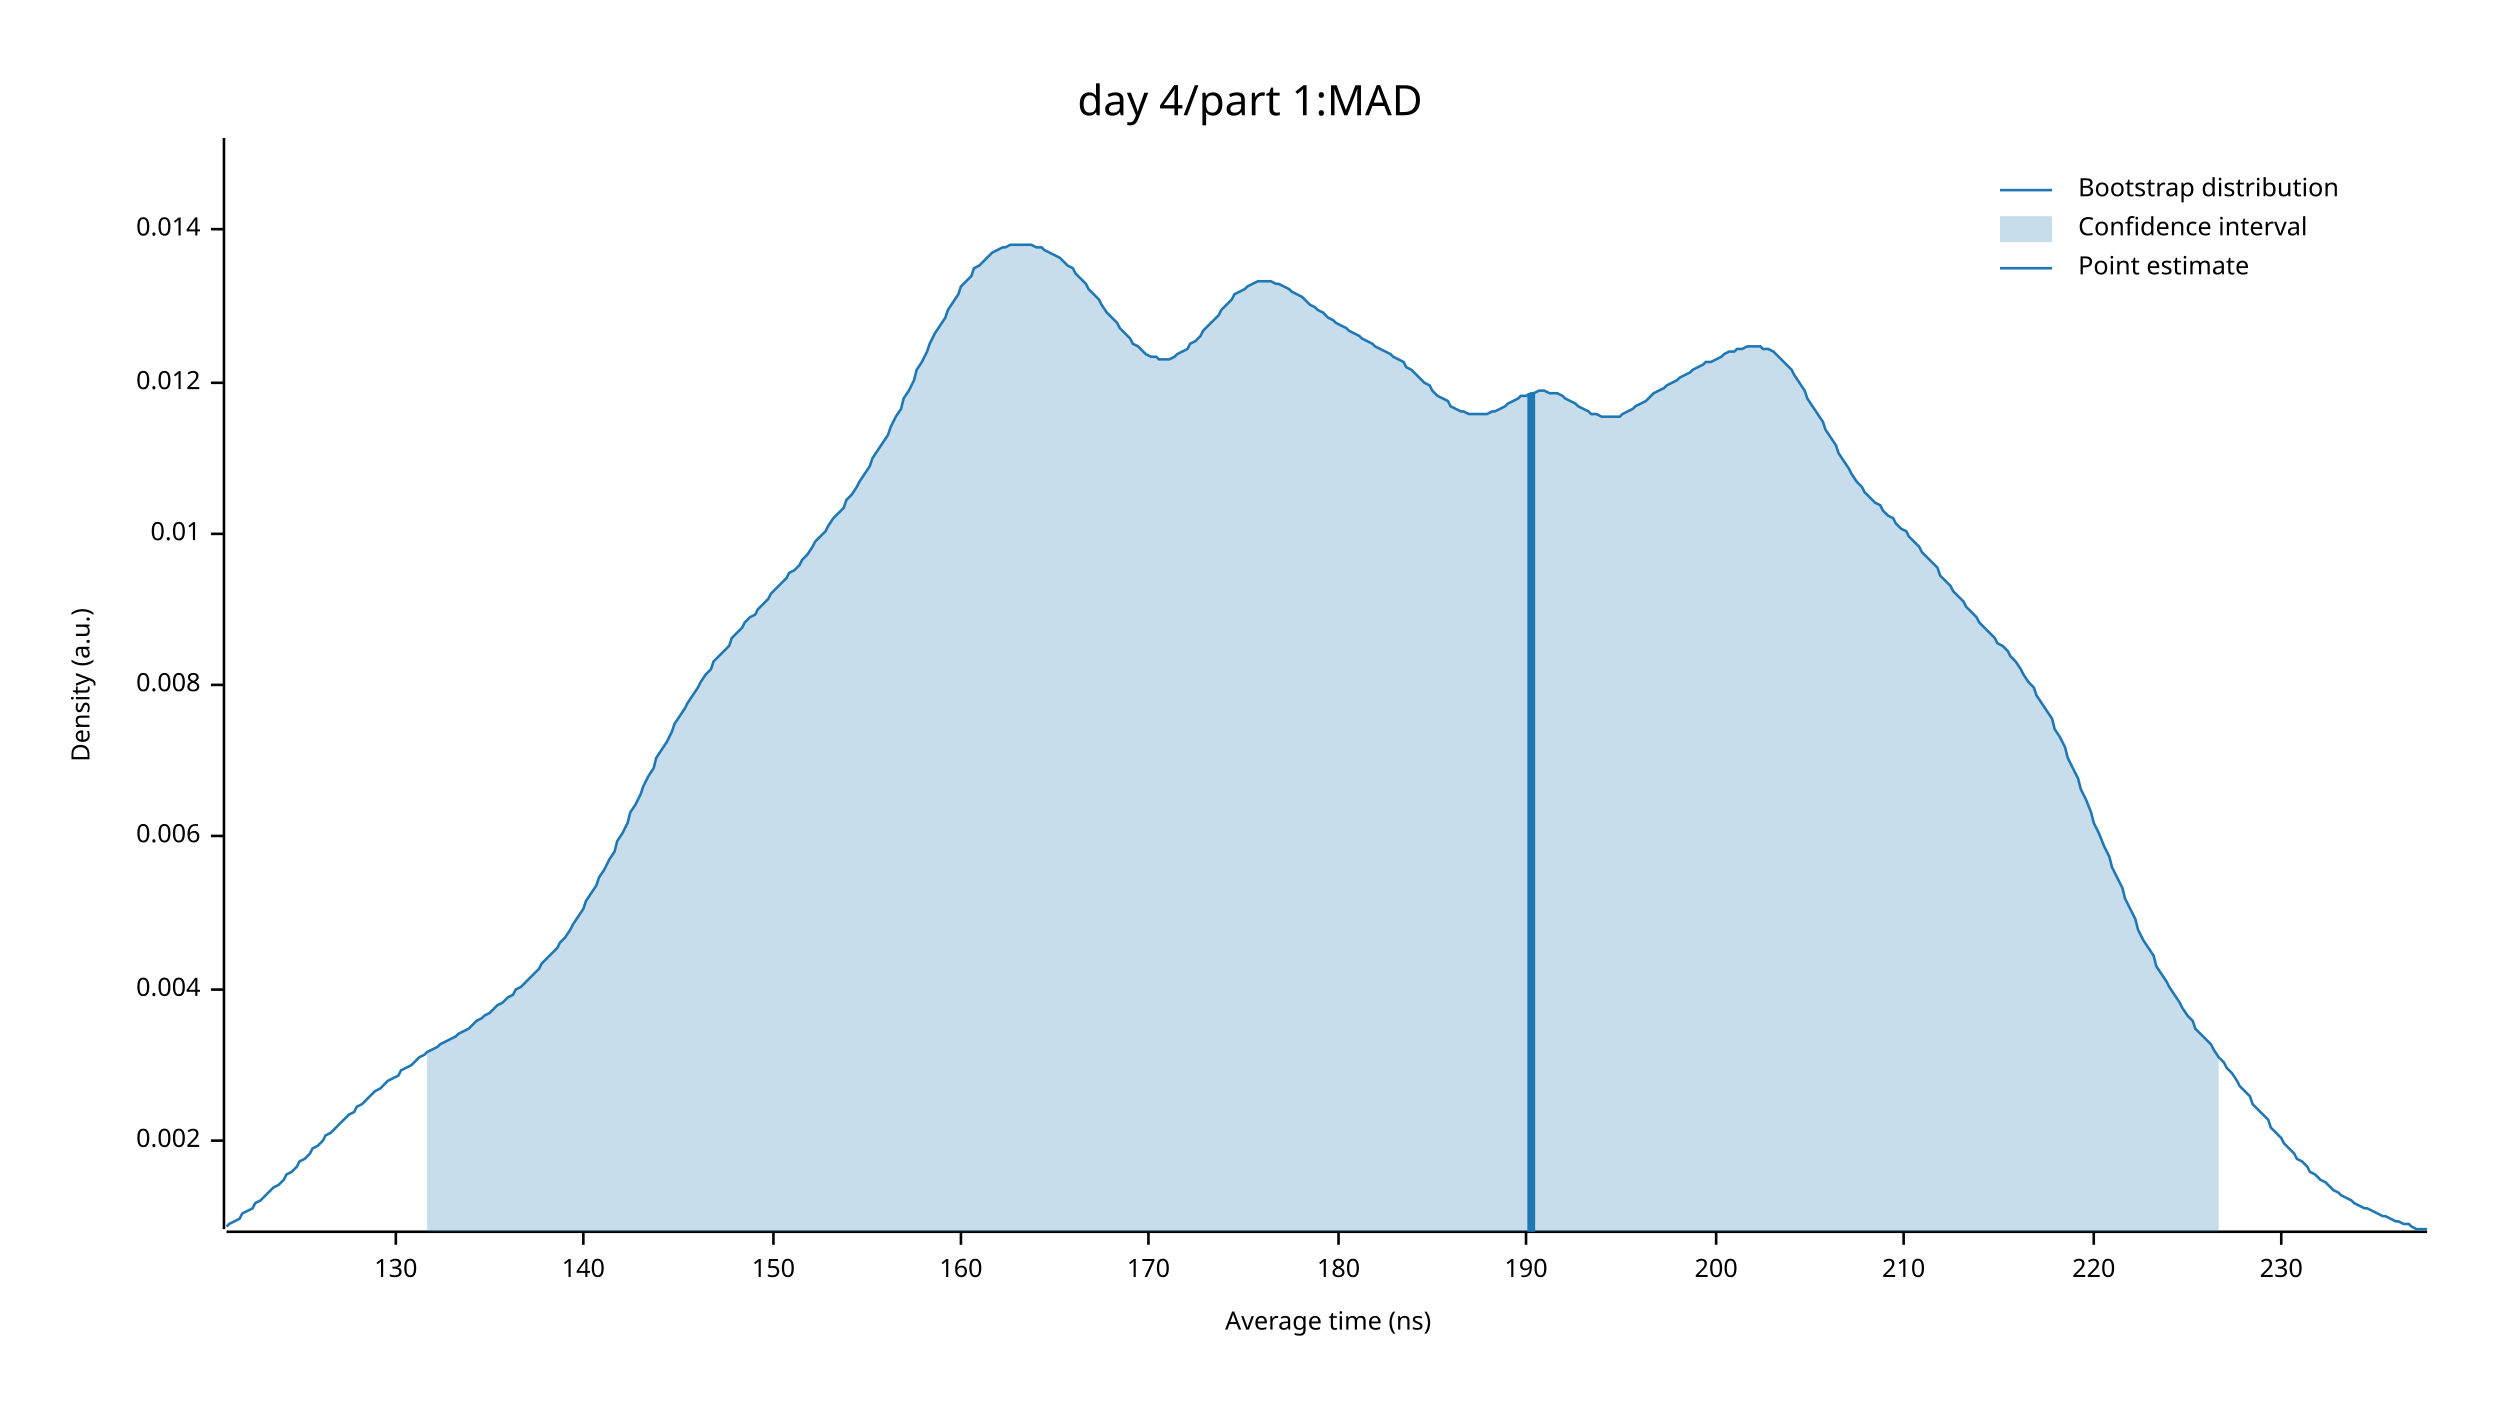
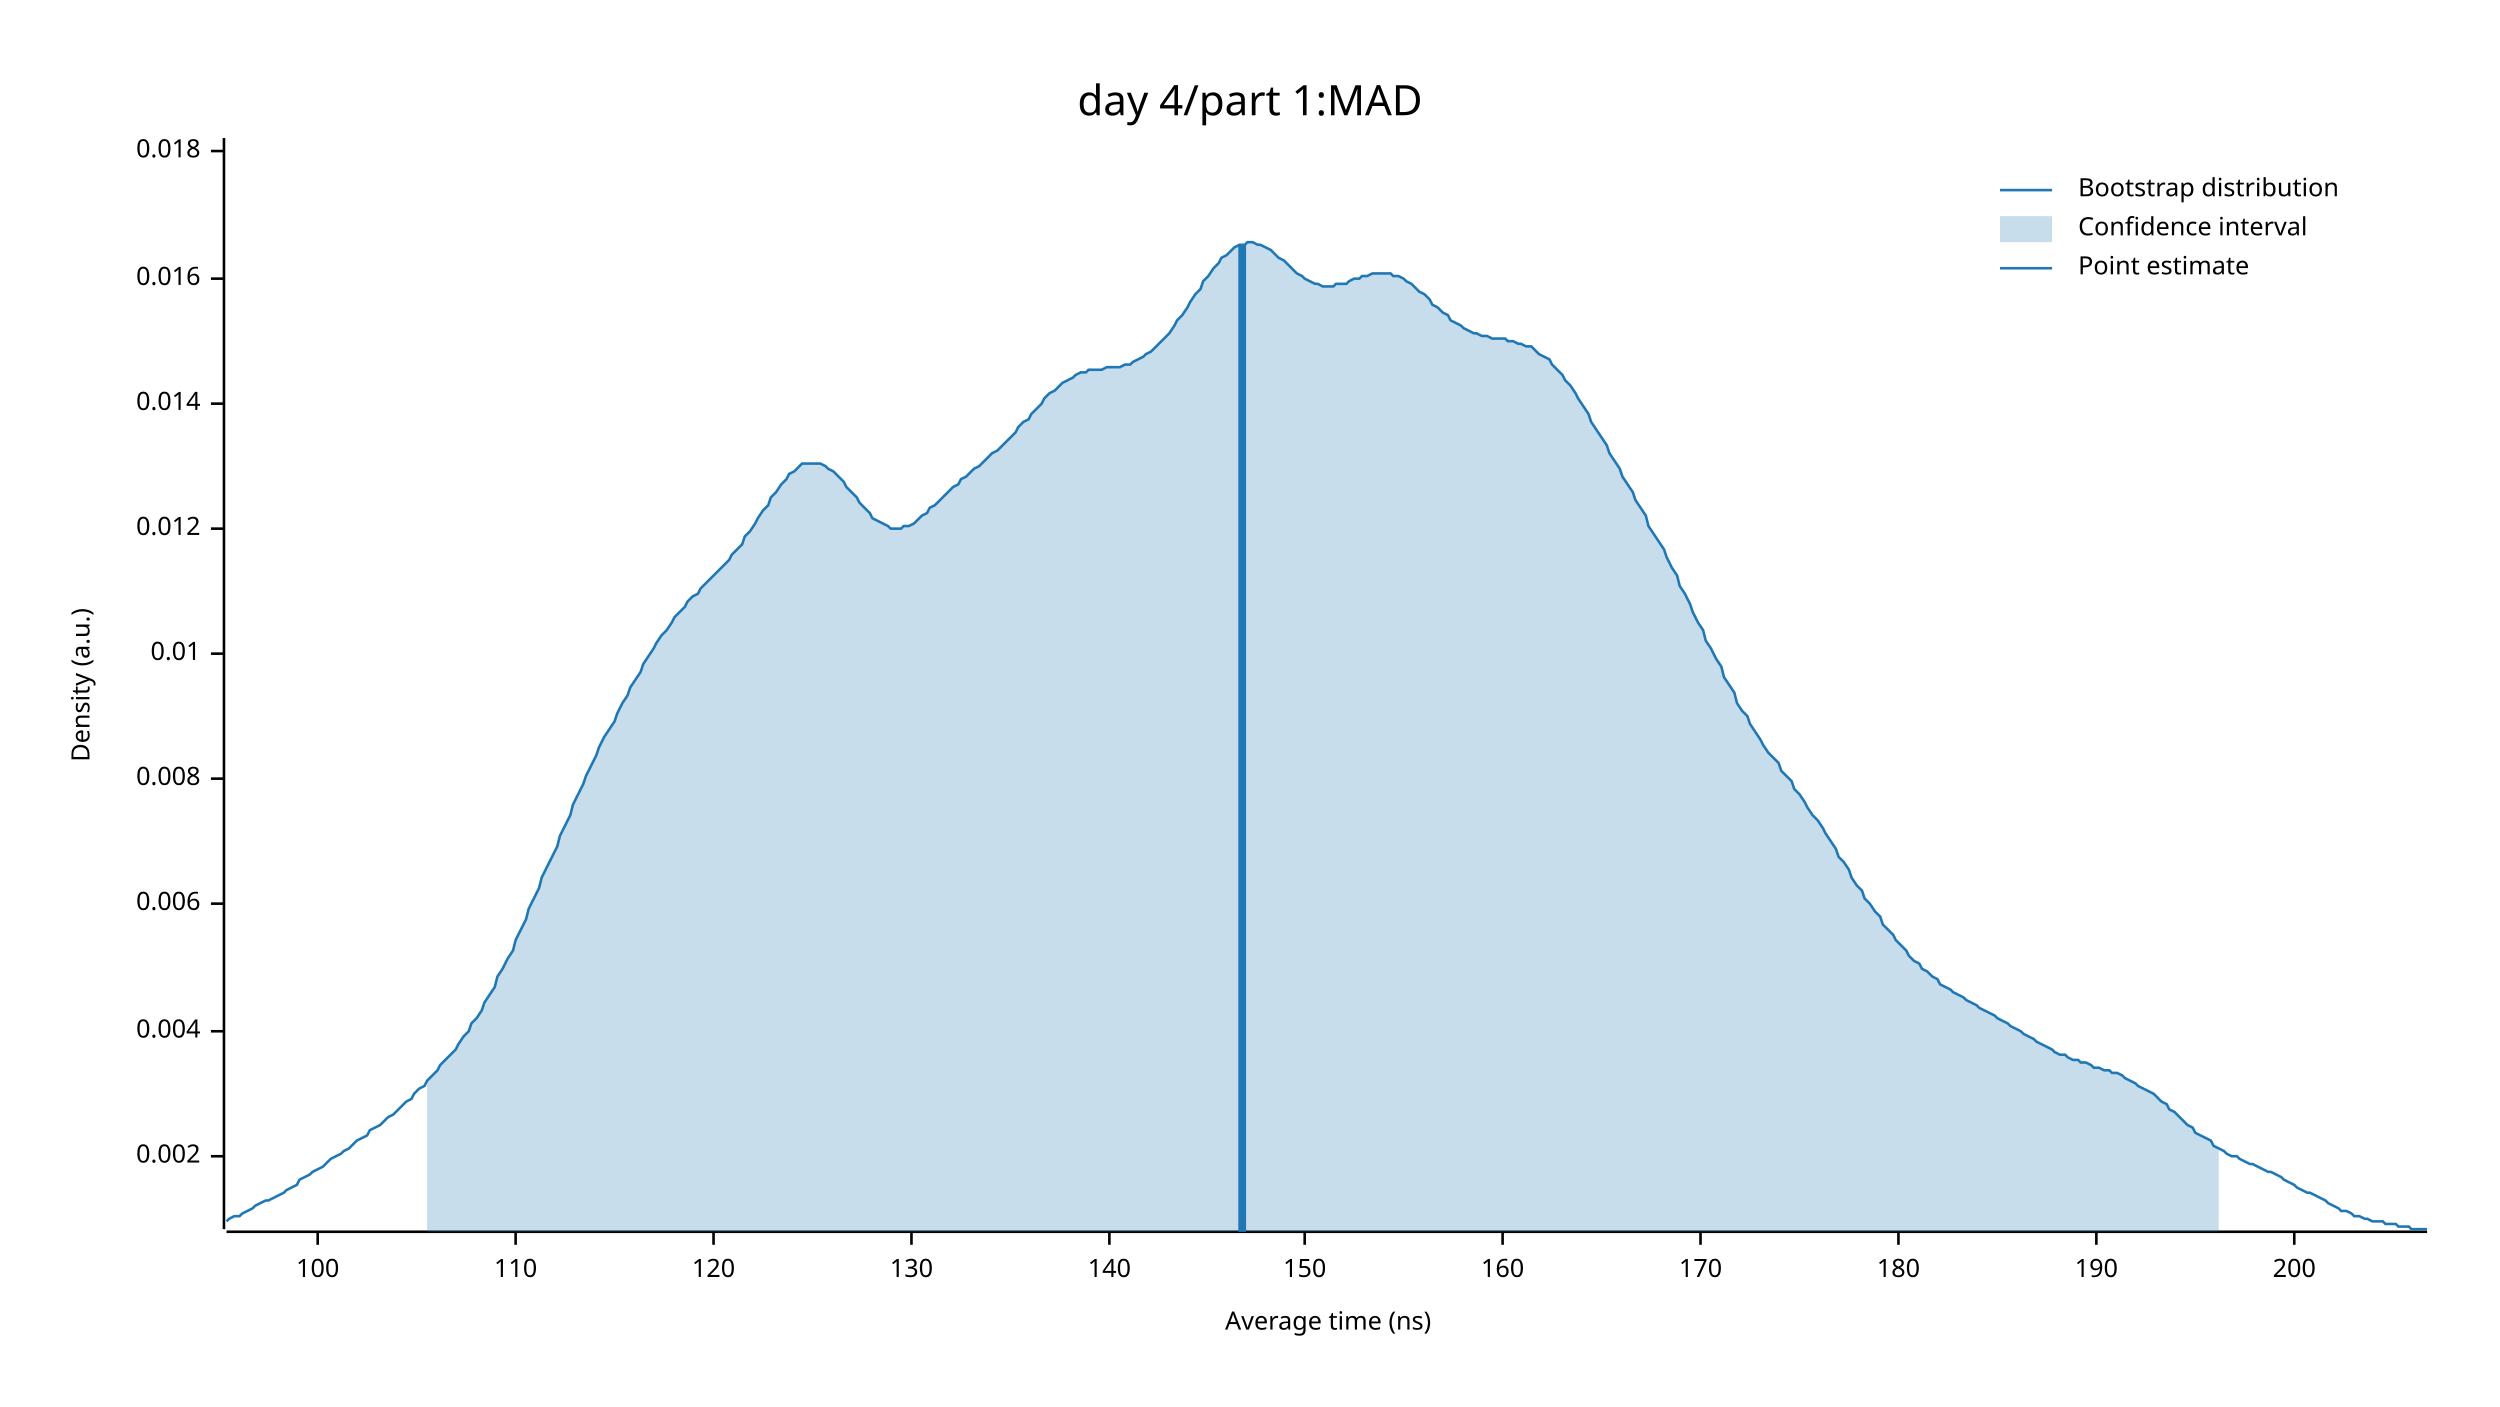
<svg xmlns="http://www.w3.org/2000/svg" width="960" height="540" viewBox="0 0 960 540">
  <text x="480" y="32" dy="0.76em" text-anchor="middle" font-family="sans-serif" font-size="16.129" opacity="1" fill="#000000">
day 4/part 1:MAD
</text>
  <text x="27" y="263" dy="0.76em" text-anchor="middle" font-family="sans-serif" font-size="9.677" opacity="1" fill="#000000" transform="rotate(270, 27, 263)">
Density (a.u.)
</text>
  <text x="510" y="513" dy="-0.5ex" text-anchor="middle" font-family="sans-serif" font-size="9.677" opacity="1" fill="#000000">
Average time (ns)
</text>
  <polyline fill="none" opacity="1" stroke="#000000" stroke-width="1" points="86,53 86,472 " />
-   <text x="77" y="438" dy="0.5ex" text-anchor="end" font-family="sans-serif" font-size="9.677" opacity="1" fill="#000000">
+   <text x="77" y="444" dy="0.5ex" text-anchor="end" font-family="sans-serif" font-size="9.677" opacity="1" fill="#000000">
0.002
</text>
-   <polyline fill="none" opacity="1" stroke="#000000" stroke-width="1" points="81,438 86,438 " />
-   <text x="77" y="380" dy="0.5ex" text-anchor="end" font-family="sans-serif" font-size="9.677" opacity="1" fill="#000000">
+   <polyline fill="none" opacity="1" stroke="#000000" stroke-width="1" points="81,444 86,444 " />
+   <text x="77" y="396" dy="0.5ex" text-anchor="end" font-family="sans-serif" font-size="9.677" opacity="1" fill="#000000">
0.004
</text>
-   <polyline fill="none" opacity="1" stroke="#000000" stroke-width="1" points="81,380 86,380 " />
-   <text x="77" y="321" dy="0.5ex" text-anchor="end" font-family="sans-serif" font-size="9.677" opacity="1" fill="#000000">
+   <polyline fill="none" opacity="1" stroke="#000000" stroke-width="1" points="81,396 86,396 " />
+   <text x="77" y="347" dy="0.5ex" text-anchor="end" font-family="sans-serif" font-size="9.677" opacity="1" fill="#000000">
0.006
</text>
-   <polyline fill="none" opacity="1" stroke="#000000" stroke-width="1" points="81,321 86,321 " />
-   <text x="77" y="263" dy="0.5ex" text-anchor="end" font-family="sans-serif" font-size="9.677" opacity="1" fill="#000000">
+   <polyline fill="none" opacity="1" stroke="#000000" stroke-width="1" points="81,347 86,347 " />
+   <text x="77" y="299" dy="0.5ex" text-anchor="end" font-family="sans-serif" font-size="9.677" opacity="1" fill="#000000">
0.008
</text>
-   <polyline fill="none" opacity="1" stroke="#000000" stroke-width="1" points="81,263 86,263 " />
-   <text x="77" y="205" dy="0.5ex" text-anchor="end" font-family="sans-serif" font-size="9.677" opacity="1" fill="#000000">
+   <polyline fill="none" opacity="1" stroke="#000000" stroke-width="1" points="81,299 86,299 " />
+   <text x="77" y="251" dy="0.5ex" text-anchor="end" font-family="sans-serif" font-size="9.677" opacity="1" fill="#000000">
0.01
</text>
-   <polyline fill="none" opacity="1" stroke="#000000" stroke-width="1" points="81,205 86,205 " />
-   <text x="77" y="147" dy="0.5ex" text-anchor="end" font-family="sans-serif" font-size="9.677" opacity="1" fill="#000000">
+   <polyline fill="none" opacity="1" stroke="#000000" stroke-width="1" points="81,251 86,251 " />
+   <text x="77" y="203" dy="0.5ex" text-anchor="end" font-family="sans-serif" font-size="9.677" opacity="1" fill="#000000">
0.012
</text>
-   <polyline fill="none" opacity="1" stroke="#000000" stroke-width="1" points="81,147 86,147 " />
-   <text x="77" y="88" dy="0.5ex" text-anchor="end" font-family="sans-serif" font-size="9.677" opacity="1" fill="#000000">
+   <polyline fill="none" opacity="1" stroke="#000000" stroke-width="1" points="81,203 86,203 " />
+   <text x="77" y="155" dy="0.5ex" text-anchor="end" font-family="sans-serif" font-size="9.677" opacity="1" fill="#000000">
0.014
</text>
-   <polyline fill="none" opacity="1" stroke="#000000" stroke-width="1" points="81,88 86,88 " />
+   <polyline fill="none" opacity="1" stroke="#000000" stroke-width="1" points="81,155 86,155 " />
+   <text x="77" y="107" dy="0.5ex" text-anchor="end" font-family="sans-serif" font-size="9.677" opacity="1" fill="#000000">
+ 0.016
+ </text>
+   <polyline fill="none" opacity="1" stroke="#000000" stroke-width="1" points="81,107 86,107 " />
+   <text x="77" y="58" dy="0.5ex" text-anchor="end" font-family="sans-serif" font-size="9.677" opacity="1" fill="#000000">
+ 0.018
+ </text>
+   <polyline fill="none" opacity="1" stroke="#000000" stroke-width="1" points="81,58 86,58 " />
  <polyline fill="none" opacity="1" stroke="#000000" stroke-width="1" points="87,473 932,473 " />
-   <text x="152" y="483" dy="0.76em" text-anchor="middle" font-family="sans-serif" font-size="9.677" opacity="1" fill="#000000">
+   <text x="122" y="483" dy="0.76em" text-anchor="middle" font-family="sans-serif" font-size="9.677" opacity="1" fill="#000000">
+ 100
+ </text>
+   <polyline fill="none" opacity="1" stroke="#000000" stroke-width="1" points="122,473 122,478 " />
+   <text x="198" y="483" dy="0.76em" text-anchor="middle" font-family="sans-serif" font-size="9.677" opacity="1" fill="#000000">
+ 110
+ </text>
+   <polyline fill="none" opacity="1" stroke="#000000" stroke-width="1" points="198,473 198,478 " />
+   <text x="274" y="483" dy="0.76em" text-anchor="middle" font-family="sans-serif" font-size="9.677" opacity="1" fill="#000000">
+ 120
+ </text>
+   <polyline fill="none" opacity="1" stroke="#000000" stroke-width="1" points="274,473 274,478 " />
+   <text x="350" y="483" dy="0.76em" text-anchor="middle" font-family="sans-serif" font-size="9.677" opacity="1" fill="#000000">
130
</text>
-   <polyline fill="none" opacity="1" stroke="#000000" stroke-width="1" points="152,473 152,478 " />
-   <text x="224" y="483" dy="0.76em" text-anchor="middle" font-family="sans-serif" font-size="9.677" opacity="1" fill="#000000">
+   <polyline fill="none" opacity="1" stroke="#000000" stroke-width="1" points="350,473 350,478 " />
+   <text x="426" y="483" dy="0.76em" text-anchor="middle" font-family="sans-serif" font-size="9.677" opacity="1" fill="#000000">
140
</text>
-   <polyline fill="none" opacity="1" stroke="#000000" stroke-width="1" points="224,473 224,478 " />
-   <text x="297" y="483" dy="0.76em" text-anchor="middle" font-family="sans-serif" font-size="9.677" opacity="1" fill="#000000">
+   <polyline fill="none" opacity="1" stroke="#000000" stroke-width="1" points="426,473 426,478 " />
+   <text x="501" y="483" dy="0.76em" text-anchor="middle" font-family="sans-serif" font-size="9.677" opacity="1" fill="#000000">
150
</text>
-   <polyline fill="none" opacity="1" stroke="#000000" stroke-width="1" points="297,473 297,478 " />
-   <text x="369" y="483" dy="0.76em" text-anchor="middle" font-family="sans-serif" font-size="9.677" opacity="1" fill="#000000">
+   <polyline fill="none" opacity="1" stroke="#000000" stroke-width="1" points="501,473 501,478 " />
+   <text x="577" y="483" dy="0.76em" text-anchor="middle" font-family="sans-serif" font-size="9.677" opacity="1" fill="#000000">
160
</text>
-   <polyline fill="none" opacity="1" stroke="#000000" stroke-width="1" points="369,473 369,478 " />
-   <text x="441" y="483" dy="0.76em" text-anchor="middle" font-family="sans-serif" font-size="9.677" opacity="1" fill="#000000">
+   <polyline fill="none" opacity="1" stroke="#000000" stroke-width="1" points="577,473 577,478 " />
+   <text x="653" y="483" dy="0.76em" text-anchor="middle" font-family="sans-serif" font-size="9.677" opacity="1" fill="#000000">
170
</text>
-   <polyline fill="none" opacity="1" stroke="#000000" stroke-width="1" points="441,473 441,478 " />
-   <text x="514" y="483" dy="0.76em" text-anchor="middle" font-family="sans-serif" font-size="9.677" opacity="1" fill="#000000">
+   <polyline fill="none" opacity="1" stroke="#000000" stroke-width="1" points="653,473 653,478 " />
+   <text x="729" y="483" dy="0.76em" text-anchor="middle" font-family="sans-serif" font-size="9.677" opacity="1" fill="#000000">
180
</text>
-   <polyline fill="none" opacity="1" stroke="#000000" stroke-width="1" points="514,473 514,478 " />
-   <text x="586" y="483" dy="0.76em" text-anchor="middle" font-family="sans-serif" font-size="9.677" opacity="1" fill="#000000">
+   <polyline fill="none" opacity="1" stroke="#000000" stroke-width="1" points="729,473 729,478 " />
+   <text x="805" y="483" dy="0.76em" text-anchor="middle" font-family="sans-serif" font-size="9.677" opacity="1" fill="#000000">
190
</text>
-   <polyline fill="none" opacity="1" stroke="#000000" stroke-width="1" points="586,473 586,478 " />
-   <text x="659" y="483" dy="0.76em" text-anchor="middle" font-family="sans-serif" font-size="9.677" opacity="1" fill="#000000">
+   <polyline fill="none" opacity="1" stroke="#000000" stroke-width="1" points="805,473 805,478 " />
+   <text x="881" y="483" dy="0.76em" text-anchor="middle" font-family="sans-serif" font-size="9.677" opacity="1" fill="#000000">
200
</text>
-   <polyline fill="none" opacity="1" stroke="#000000" stroke-width="1" points="659,473 659,478 " />
-   <text x="731" y="483" dy="0.76em" text-anchor="middle" font-family="sans-serif" font-size="9.677" opacity="1" fill="#000000">
- 210
- </text>
-   <polyline fill="none" opacity="1" stroke="#000000" stroke-width="1" points="731,473 731,478 " />
-   <text x="804" y="483" dy="0.76em" text-anchor="middle" font-family="sans-serif" font-size="9.677" opacity="1" fill="#000000">
- 220
- </text>
-   <polyline fill="none" opacity="1" stroke="#000000" stroke-width="1" points="804,473 804,478 " />
-   <text x="876" y="483" dy="0.76em" text-anchor="middle" font-family="sans-serif" font-size="9.677" opacity="1" fill="#000000">
- 230
- </text>
-   <polyline fill="none" opacity="1" stroke="#000000" stroke-width="1" points="876,473 876,478 " />
-   <polyline fill="none" opacity="1" stroke="#1F78B4" stroke-width="1" points="87,471 88,470 90,469 92,468 93,466 95,465 97,464 98,462 100,461 102,459 103,458 105,456 107,455 109,453 110,451 112,450 114,448 115,446 117,445 119,443 120,441 122,440 124,438 125,436 127,435 129,433 131,431 132,430 134,428 136,427 137,425 139,424 141,422 142,421 144,419 146,418 147,417 149,415 151,414 153,413 154,411 156,410 158,409 159,408 161,406 163,405 164,404 166,403 168,402 169,401 171,400 173,399 175,398 176,397 178,396 180,395 181,394 183,392 185,391 186,390 188,389 190,387 191,386 193,385 195,383 197,382 198,380 200,379 202,377 203,376 205,374 207,372 208,370 210,368 212,366 214,364 215,362 217,360 219,357 220,355 222,352 224,349 225,346 227,343 229,340 230,337 232,334 234,330 236,327 237,323 239,320 241,316 242,312 244,309 246,305 247,302 249,298 251,295 252,291 254,288 256,285 258,281 259,278 261,275 263,272 264,270 266,267 268,264 269,262 271,259 273,257 274,254 276,252 278,250 280,248 281,245 283,243 285,241 286,239 288,237 290,236 291,234 293,232 295,230 296,228 298,226 300,224 302,222 303,220 305,219 307,217 308,215 310,213 312,210 313,208 315,206 317,204 318,202 320,199 322,197 324,195 325,192 327,190 329,187 330,185 332,182 334,179 335,176 337,173 339,170 341,167 342,164 344,160 346,157 347,153 349,150 351,146 352,142 354,139 356,135 357,132 359,128 361,125 363,122 364,119 366,116 368,113 369,110 371,108 373,106 374,103 376,102 378,100 379,99 381,97 383,96 385,95 386,95 388,94 390,94 391,94 393,94 395,94 396,94 398,95 400,95 401,96 403,97 405,98 407,99 408,100 410,102 412,103 413,105 415,107 417,109 418,111 420,113 422,115 423,117 425,120 427,122 429,124 430,126 432,128 434,130 435,132 437,133 439,135 440,136 442,137 444,137 445,138 447,138 449,138 451,137 452,136 454,135 456,134 457,132 459,131 461,129 462,127 464,125 466,123 468,121 469,119 471,117 473,115 474,113 476,112 478,111 479,110 481,109 483,108 484,108 486,108 488,108 490,109 491,109 493,110 495,111 496,112 498,113 500,114 501,115 503,117 505,118 506,119 508,120 510,122 512,123 513,124 515,125 517,126 518,127 520,128 522,129 523,130 525,131 527,132 528,133 530,134 532,135 534,136 535,137 537,138 539,139 540,141 542,142 544,144 545,145 547,147 549,148 550,150 552,152 554,153 556,154 557,156 559,157 561,158 562,158 564,159 566,159 567,159 569,159 571,159 573,158 574,158 576,157 578,156 579,155 581,154 583,153 584,152 586,152 588,151 589,151 591,150 593,150 595,151 596,151 598,151 600,152 601,153 603,154 605,155 606,156 608,157 610,158 611,159 613,159 615,160 617,160 618,160 620,160 622,160 623,159 625,158 627,157 628,156 630,155 632,154 633,153 635,151 637,150 639,149 640,148 642,147 644,146 645,145 647,144 649,143 650,142 652,141 654,140 655,139 657,139 659,138 661,137 662,136 664,135 666,135 667,134 669,134 671,133 672,133 674,133 676,133 677,134 679,134 681,135 683,137 684,138 686,140 688,142 689,144 691,147 693,150 694,153 696,156 698,159 700,162 701,165 703,168 705,171 706,174 708,177 710,180 711,182 713,185 715,187 716,189 718,191 720,193 722,194 723,196 725,198 727,199 728,201 730,203 732,204 733,206 735,208 737,210 738,212 740,214 742,216 744,218 745,221 747,223 749,225 750,227 752,229 754,231 755,233 757,235 759,237 760,239 762,241 764,243 766,245 767,247 769,248 771,250 772,252 774,254 776,257 777,259 779,262 781,264 782,267 784,270 786,273 788,276 789,280 791,283 793,287 794,291 796,295 798,299 799,303 801,307 803,312 804,316 806,320 808,325 810,329 811,333 813,337 815,341 816,345 818,349 820,353 821,357 823,361 825,364 827,367 828,371 830,374 832,377 833,379 835,382 837,385 838,387 840,390 842,392 843,395 845,397 847,399 849,401 850,403 852,406 854,408 855,410 857,412 859,415 860,417 862,419 864,421 865,424 867,426 869,428 871,430 872,433 874,435 876,437 877,439 879,441 881,443 882,445 884,446 886,448 887,450 889,451 891,453 893,454 894,455 896,457 898,458 899,459 901,460 903,461 904,462 906,463 908,464 909,464 911,465 913,466 915,467 916,467 918,468 920,469 921,469 923,470 925,470 926,471 928,472 930,472 932,472 " />
-   <polygon opacity="0.25" fill="#1F78B4" points="164,404 166,403 168,402 169,401 171,400 173,399 175,398 176,397 178,396 180,395 181,394 183,392 185,391 186,390 188,389 190,387 191,386 193,385 195,383 197,382 198,380 200,379 202,377 203,376 205,374 207,372 208,370 210,368 212,366 214,364 215,362 217,360 219,357 220,355 222,352 224,349 225,346 227,343 229,340 230,337 232,334 234,330 236,327 237,323 239,320 241,316 242,312 244,309 246,305 247,302 249,298 251,295 252,291 254,288 256,285 258,281 259,278 261,275 263,272 264,270 266,267 268,264 269,262 271,259 273,257 274,254 276,252 278,250 280,248 281,245 283,243 285,241 286,239 288,237 290,236 291,234 293,232 295,230 296,228 298,226 300,224 302,222 303,220 305,219 307,217 308,215 310,213 312,210 313,208 315,206 317,204 318,202 320,199 322,197 324,195 325,192 327,190 329,187 330,185 332,182 334,179 335,176 337,173 339,170 341,167 342,164 344,160 346,157 347,153 349,150 351,146 352,142 354,139 356,135 357,132 359,128 361,125 363,122 364,119 366,116 368,113 369,110 371,108 373,106 374,103 376,102 378,100 379,99 381,97 383,96 385,95 386,95 388,94 390,94 391,94 393,94 395,94 396,94 398,95 400,95 401,96 403,97 405,98 407,99 408,100 410,102 412,103 413,105 415,107 417,109 418,111 420,113 422,115 423,117 425,120 427,122 429,124 430,126 432,128 434,130 435,132 437,133 439,135 440,136 442,137 444,137 445,138 447,138 449,138 451,137 452,136 454,135 456,134 457,132 459,131 461,129 462,127 464,125 466,123 468,121 469,119 471,117 473,115 474,113 476,112 478,111 479,110 481,109 483,108 484,108 486,108 488,108 490,109 491,109 493,110 495,111 496,112 498,113 500,114 501,115 503,117 505,118 506,119 508,120 510,122 512,123 513,124 515,125 517,126 518,127 520,128 522,129 523,130 525,131 527,132 528,133 530,134 532,135 534,136 535,137 537,138 539,139 540,141 542,142 544,144 545,145 547,147 549,148 550,150 552,152 554,153 556,154 557,156 559,157 561,158 562,158 564,159 566,159 567,159 569,159 571,159 573,158 574,158 576,157 578,156 579,155 581,154 583,153 584,152 586,152 588,151 589,151 591,150 593,150 595,151 596,151 598,151 600,152 601,153 603,154 605,155 606,156 608,157 610,158 611,159 613,159 615,160 617,160 618,160 620,160 622,160 623,159 625,158 627,157 628,156 630,155 632,154 633,153 635,151 637,150 639,149 640,148 642,147 644,146 645,145 647,144 649,143 650,142 652,141 654,140 655,139 657,139 659,138 661,137 662,136 664,135 666,135 667,134 669,134 671,133 672,133 674,133 676,133 677,134 679,134 681,135 683,137 684,138 686,140 688,142 689,144 691,147 693,150 694,153 696,156 698,159 700,162 701,165 703,168 705,171 706,174 708,177 710,180 711,182 713,185 715,187 716,189 718,191 720,193 722,194 723,196 725,198 727,199 728,201 730,203 732,204 733,206 735,208 737,210 738,212 740,214 742,216 744,218 745,221 747,223 749,225 750,227 752,229 754,231 755,233 757,235 759,237 760,239 762,241 764,243 766,245 767,247 769,248 771,250 772,252 774,254 776,257 777,259 779,262 781,264 782,267 784,270 786,273 788,276 789,280 791,283 793,287 794,291 796,295 798,299 799,303 801,307 803,312 804,316 806,320 808,325 810,329 811,333 813,337 815,341 816,345 818,349 820,353 821,357 823,361 825,364 827,367 828,371 830,374 832,377 833,379 835,382 837,385 838,387 840,390 842,392 843,395 845,397 847,399 849,401 850,403 852,406 852,473 164,473 " />
-   <polyline fill="none" opacity="1" stroke="#1F78B4" stroke-width="3" points="588,473 588,151 " />
+   <polyline fill="none" opacity="1" stroke="#000000" stroke-width="1" points="881,473 881,478 " />
+   <polyline fill="none" opacity="1" stroke="#1F78B4" stroke-width="1" points="87,469 88,468 90,467 92,467 93,466 95,465 97,464 98,463 100,462 102,461 103,461 105,460 107,459 109,458 110,457 112,456 114,455 115,453 117,452 119,451 120,450 122,449 124,448 125,447 127,445 129,444 131,443 132,442 134,441 136,439 137,438 139,437 141,436 142,434 144,433 146,432 147,431 149,429 151,428 153,426 154,425 156,423 158,422 159,420 161,418 163,417 164,415 166,413 168,411 169,409 171,407 173,405 175,403 176,401 178,398 180,396 181,393 183,391 185,388 186,385 188,382 190,379 191,375 193,372 195,368 197,365 198,361 200,357 202,353 203,349 205,345 207,341 208,337 210,333 212,329 214,325 215,321 217,317 219,313 220,309 222,305 224,301 225,298 227,294 229,290 230,287 232,283 234,280 236,277 237,274 239,270 241,267 242,264 244,261 246,258 247,255 249,252 251,249 252,247 254,244 256,242 258,239 259,237 261,235 263,233 264,231 266,229 268,228 269,226 271,224 273,222 274,221 276,219 278,217 280,215 281,213 283,211 285,209 286,206 288,204 290,201 291,199 293,196 295,194 296,191 298,189 300,186 302,184 303,182 305,181 307,179 308,178 310,178 312,178 313,178 315,178 317,179 318,180 320,181 322,183 324,185 325,187 327,189 329,191 330,193 332,195 334,197 335,199 337,200 339,201 341,202 342,203 344,203 346,203 347,202 349,202 351,201 352,200 354,198 356,197 357,195 359,194 361,192 363,190 364,189 366,187 368,186 369,184 371,183 373,181 374,180 376,179 378,177 379,176 381,174 383,173 385,171 386,170 388,168 390,166 391,164 393,162 395,161 396,159 398,157 400,155 401,153 403,151 405,150 407,148 408,147 410,146 412,145 413,144 415,143 417,143 418,142 420,142 422,142 423,142 425,141 427,141 429,141 430,141 432,140 434,140 435,139 437,138 439,137 440,136 442,135 444,133 445,132 447,130 449,128 451,125 452,123 454,121 456,118 457,116 459,113 461,111 462,108 464,106 466,103 468,101 469,99 471,98 473,96 474,95 476,94 478,94 479,93 481,93 483,94 484,94 486,95 488,96 490,98 491,99 493,100 495,102 496,103 498,105 500,106 501,107 503,108 505,109 506,109 508,110 510,110 512,110 513,109 515,109 517,109 518,108 520,107 522,107 523,106 525,106 527,105 528,105 530,105 532,105 534,105 535,106 537,106 539,107 540,108 542,109 544,111 545,112 547,113 549,115 550,117 552,118 554,120 556,121 557,123 559,124 561,125 562,126 564,127 566,128 567,128 569,129 571,129 573,130 574,130 576,130 578,130 579,131 581,131 583,132 584,132 586,133 588,133 589,134 591,136 593,137 595,138 596,140 598,142 600,144 601,146 603,148 605,151 606,153 608,156 610,159 611,162 613,165 615,168 617,171 618,174 620,177 622,180 623,183 625,186 627,189 628,192 630,195 632,198 633,202 635,205 637,208 639,211 640,214 642,218 644,221 645,225 647,228 649,232 650,235 652,239 654,242 655,246 657,249 659,253 661,256 662,260 664,263 666,266 667,270 669,273 671,275 672,278 674,281 676,284 677,286 679,289 681,291 683,293 684,296 686,298 688,300 689,303 691,305 693,308 694,310 696,313 698,315 700,318 701,320 703,323 705,326 706,329 708,331 710,334 711,337 713,340 715,342 716,345 718,347 720,350 722,352 723,355 725,357 727,359 728,361 730,363 732,365 733,367 735,369 737,370 738,372 740,373 742,375 744,376 745,378 747,379 749,380 750,381 752,382 754,383 755,384 757,385 759,386 760,387 762,388 764,389 766,390 767,391 769,392 771,393 772,394 774,395 776,396 777,397 779,398 781,399 782,400 784,401 786,402 788,403 789,404 791,405 793,405 794,406 796,407 798,407 799,408 801,408 803,409 804,410 806,410 808,411 810,411 811,412 813,412 815,413 816,414 818,415 820,416 821,417 823,418 825,419 827,420 828,421 830,423 832,424 833,426 835,427 837,429 838,430 840,432 842,433 843,435 845,436 847,437 849,438 850,440 852,441 854,442 855,443 857,444 859,444 860,445 862,446 864,447 865,447 867,448 869,449 871,450 872,450 874,451 876,452 877,453 879,454 881,455 882,456 884,457 886,458 887,458 889,459 891,460 893,461 894,462 896,463 898,464 899,465 901,465 903,466 904,467 906,467 908,468 909,468 911,469 913,469 915,469 916,470 918,470 920,470 921,471 923,471 925,471 926,472 928,472 930,472 932,472 " />
+   <polygon opacity="0.25" fill="#1F78B4" points="164,415 166,413 168,411 169,409 171,407 173,405 175,403 176,401 178,398 180,396 181,393 183,391 185,388 186,385 188,382 190,379 191,375 193,372 195,368 197,365 198,361 200,357 202,353 203,349 205,345 207,341 208,337 210,333 212,329 214,325 215,321 217,317 219,313 220,309 222,305 224,301 225,298 227,294 229,290 230,287 232,283 234,280 236,277 237,274 239,270 241,267 242,264 244,261 246,258 247,255 249,252 251,249 252,247 254,244 256,242 258,239 259,237 261,235 263,233 264,231 266,229 268,228 269,226 271,224 273,222 274,221 276,219 278,217 280,215 281,213 283,211 285,209 286,206 288,204 290,201 291,199 293,196 295,194 296,191 298,189 300,186 302,184 303,182 305,181 307,179 308,178 310,178 312,178 313,178 315,178 317,179 318,180 320,181 322,183 324,185 325,187 327,189 329,191 330,193 332,195 334,197 335,199 337,200 339,201 341,202 342,203 344,203 346,203 347,202 349,202 351,201 352,200 354,198 356,197 357,195 359,194 361,192 363,190 364,189 366,187 368,186 369,184 371,183 373,181 374,180 376,179 378,177 379,176 381,174 383,173 385,171 386,170 388,168 390,166 391,164 393,162 395,161 396,159 398,157 400,155 401,153 403,151 405,150 407,148 408,147 410,146 412,145 413,144 415,143 417,143 418,142 420,142 422,142 423,142 425,141 427,141 429,141 430,141 432,140 434,140 435,139 437,138 439,137 440,136 442,135 444,133 445,132 447,130 449,128 451,125 452,123 454,121 456,118 457,116 459,113 461,111 462,108 464,106 466,103 468,101 469,99 471,98 473,96 474,95 476,94 478,94 479,93 481,93 483,94 484,94 486,95 488,96 490,98 491,99 493,100 495,102 496,103 498,105 500,106 501,107 503,108 505,109 506,109 508,110 510,110 512,110 513,109 515,109 517,109 518,108 520,107 522,107 523,106 525,106 527,105 528,105 530,105 532,105 534,105 535,106 537,106 539,107 540,108 542,109 544,111 545,112 547,113 549,115 550,117 552,118 554,120 556,121 557,123 559,124 561,125 562,126 564,127 566,128 567,128 569,129 571,129 573,130 574,130 576,130 578,130 579,131 581,131 583,132 584,132 586,133 588,133 589,134 591,136 593,137 595,138 596,140 598,142 600,144 601,146 603,148 605,151 606,153 608,156 610,159 611,162 613,165 615,168 617,171 618,174 620,177 622,180 623,183 625,186 627,189 628,192 630,195 632,198 633,202 635,205 637,208 639,211 640,214 642,218 644,221 645,225 647,228 649,232 650,235 652,239 654,242 655,246 657,249 659,253 661,256 662,260 664,263 666,266 667,270 669,273 671,275 672,278 674,281 676,284 677,286 679,289 681,291 683,293 684,296 686,298 688,300 689,303 691,305 693,308 694,310 696,313 698,315 700,318 701,320 703,323 705,326 706,329 708,331 710,334 711,337 713,340 715,342 716,345 718,347 720,350 722,352 723,355 725,357 727,359 728,361 730,363 732,365 733,367 735,369 737,370 738,372 740,373 742,375 744,376 745,378 747,379 749,380 750,381 752,382 754,383 755,384 757,385 759,386 760,387 762,388 764,389 766,390 767,391 769,392 771,393 772,394 774,395 776,396 777,397 779,398 781,399 782,400 784,401 786,402 788,403 789,404 791,405 793,405 794,406 796,407 798,407 799,408 801,408 803,409 804,410 806,410 808,411 810,411 811,412 813,412 815,413 816,414 818,415 820,416 821,417 823,418 825,419 827,420 828,421 830,423 832,424 833,426 835,427 837,429 838,430 840,432 842,433 843,435 845,436 847,437 849,438 850,440 852,441 852,473 164,473 " />
+   <polyline fill="none" opacity="1" stroke="#1F78B4" stroke-width="3" points="477,473 477,94 " />
  <text x="798" y="68" dy="0.76em" text-anchor="start" font-family="sans-serif" font-size="9.677" opacity="1" fill="#000000">
Bootstrap distribution
</text>
  <text x="798" y="83" dy="0.76em" text-anchor="start" font-family="sans-serif" font-size="9.677" opacity="1" fill="#000000">
Confidence interval
</text>
  <text x="798" y="98" dy="0.76em" text-anchor="start" font-family="sans-serif" font-size="9.677" opacity="1" fill="#000000">
Point estimate
</text>
  <polyline fill="none" opacity="1" stroke="#1F78B4" stroke-width="1" points="768,73 788,73 " />
  <rect x="768" y="83" width="20" height="10" opacity="0.25" fill="#1F78B4" stroke="none" />
  <polyline fill="none" opacity="1" stroke="#1F78B4" stroke-width="1" points="768,103 788,103 " />
</svg>
